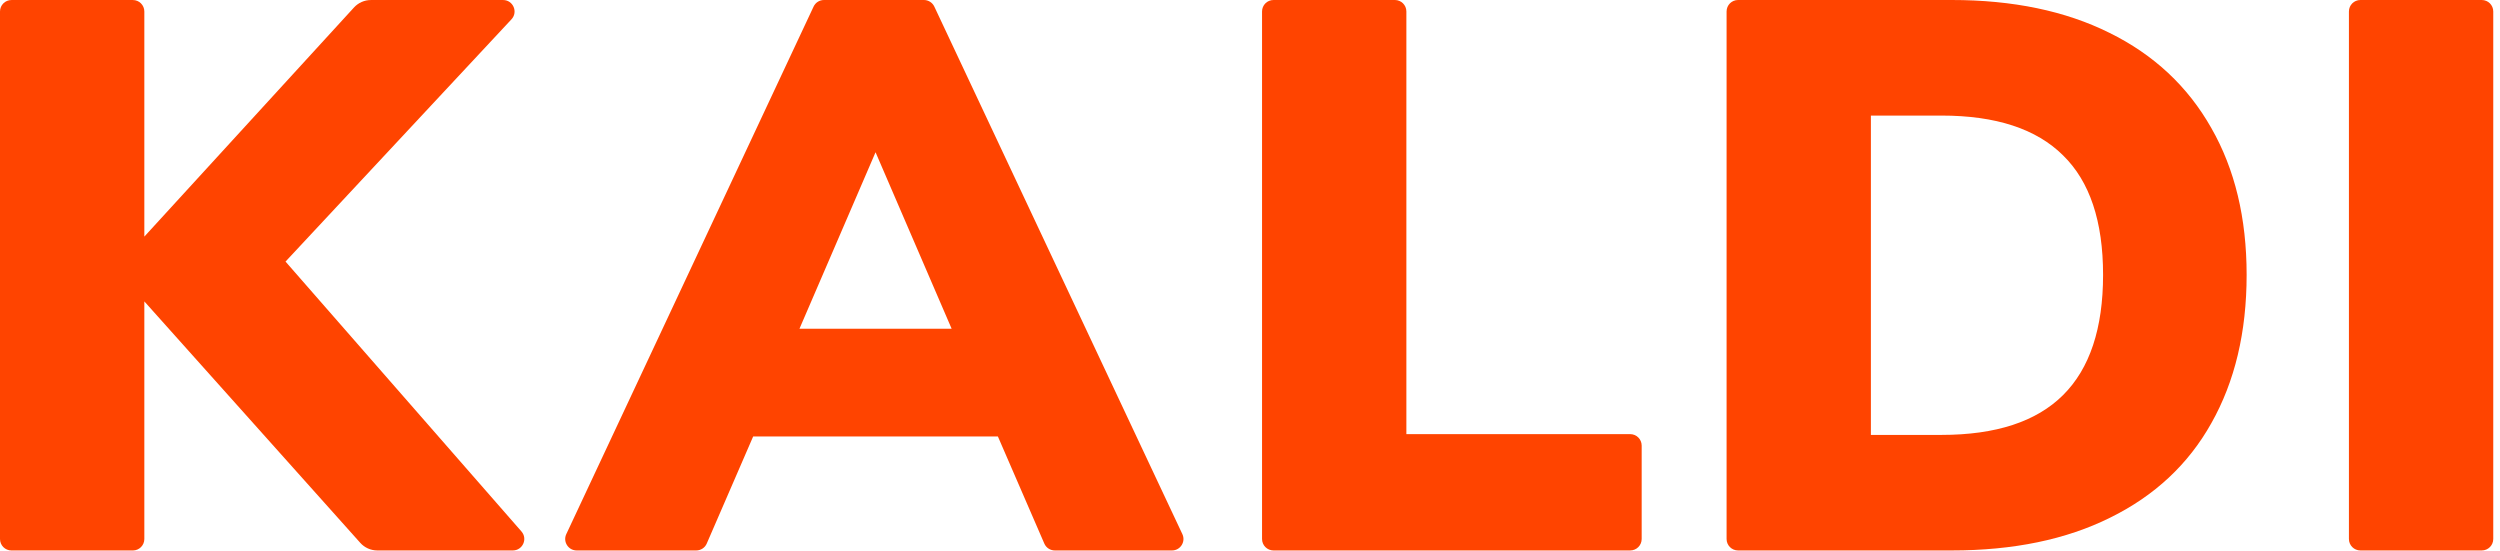
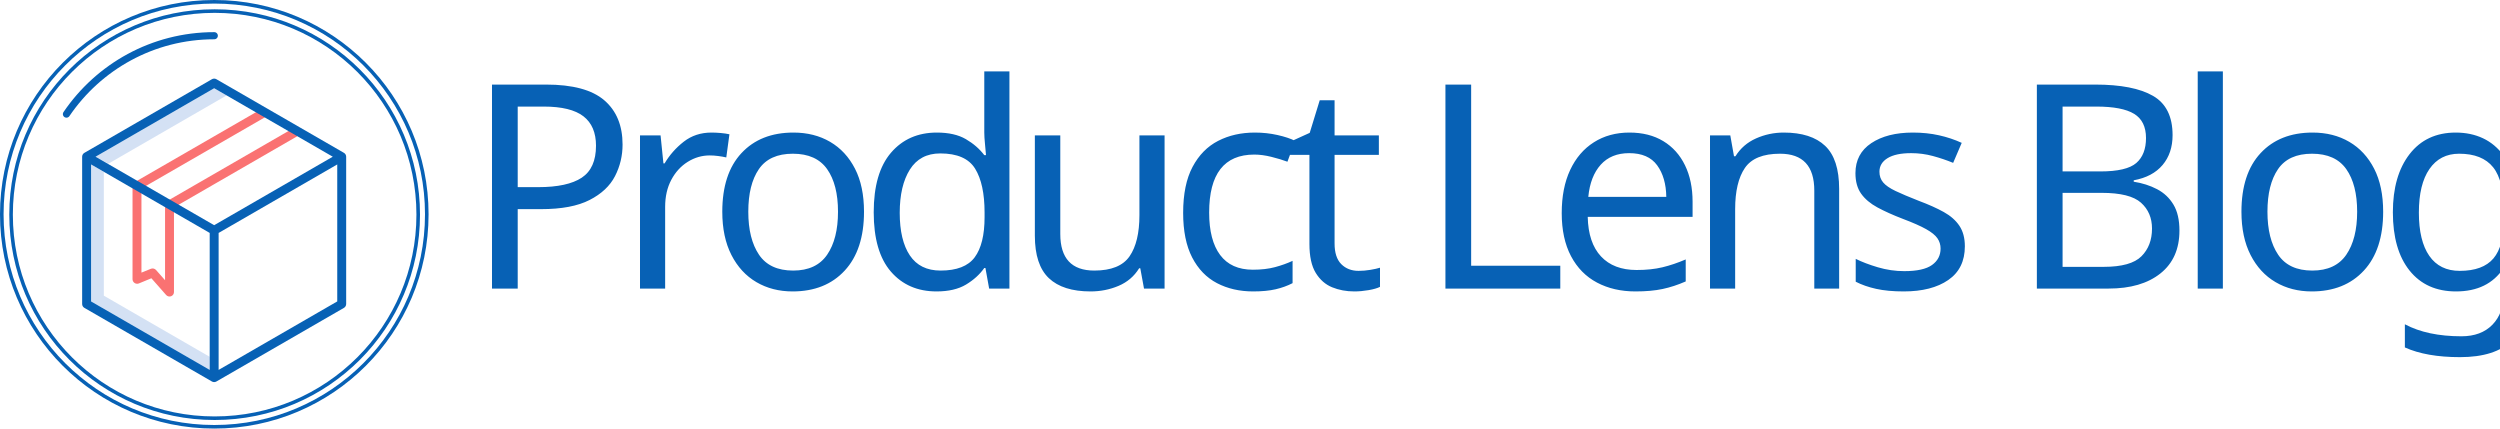
- <svg xmlns="http://www.w3.org/2000/svg" xmlns:xlink="http://www.w3.org/1999/xlink" viewBox="0 0 109 24">
-   <g transform="translate(-1470)">
-     <g style="mix-blend-mode:normal" transform="translate(1470)" fill="#f40">
-       <use xlink:href="#b" style="mix-blend-mode:normal" />
-       <use xlink:href="#c" style="mix-blend-mode:normal" />
-       <use xlink:href="#d" style="mix-blend-mode:normal" />
-       <use xlink:href="#e" style="mix-blend-mode:normal" />
-       <use xlink:href="#f" style="mix-blend-mode:normal" />
-     </g>
+ <svg xmlns="http://www.w3.org/2000/svg" width="3500px" height="600px" viewBox="0 0 3500 600" version="1.1">
+   <g id="Logo" stroke="none" stroke-width="1" fill="none" fill-rule="evenodd">
+     <polygon id="Path" fill="#D4E1F4" fill-rule="nonzero" points="151.619 229.216 317.255 133.587 299.821 123.521 133.762 219.395" />
+     <polygon id="Path" fill="#D4E1F4" fill-rule="nonzero" points="145.357 413.954 145.357 240.583 127.5 230.213 127.5 421.99 293.571 517.871 293.571 499.526" />
+     <path d="M234.196,281.359 C232.263,282.475 231.071,284.539 231.071,286.771 L231.071,392.321 L218.433,377.965 C216.599,375.956 213.709,375.299 211.187,376.318 L198.036,381.683 L198.036,263.915 L373.638,162.628 L367.473,151.802 L188.787,254.893 C186.823,255.996 185.586,258.054 185.536,260.306 L185.536,391.027 C185.613,393.135 186.712,395.073 188.481,396.223 C190.25,397.372 192.467,397.589 194.425,396.804 L211.958,389.579 L232.609,413.013 C234.33,414.966 237.08,415.651 239.516,414.734 C241.952,413.816 243.567,411.487 243.571,408.884 L243.571,290.379 L419.326,188.908 L413.076,178.082 L234.196,281.359 Z" id="Path" fill="#FA7272" fill-rule="nonzero" />
+     <path d="M481.518,213.989 L302.946,110.893 C301.013,109.776 298.63,109.776 296.696,110.893 L118.125,213.989 C116.191,215.106 115,217.169 115,219.402 L115,425.598 C115,427.831 116.191,429.894 118.125,431.011 L296.696,534.107 C298.63,535.223 301.012,535.223 302.946,534.107 L481.518,431.008 C483.452,429.892 484.643,427.828 484.643,425.596 L484.643,219.402 C484.643,217.169 483.452,215.106 481.518,213.989 Z M299.821,123.521 L465.88,219.395 L299.821,315.268 L133.762,219.395 L299.821,123.521 Z M127.5,230.213 L293.571,326.095 L293.571,517.871 L127.5,421.99 L127.5,230.213 Z M306.071,517.871 L306.071,326.095 L472.143,230.213 L472.143,421.99 L306.071,517.871 Z" id="Shape" fill="#0761B5" fill-rule="nonzero" />
+     <circle id="Oval-Copy-3" stroke="#0761B5" stroke-width="5" cx="300" cy="300" r="297.5" />
+     <circle id="Oval-Copy-4" stroke="#0761B5" stroke-width="5" cx="300.5" cy="300.5" r="285" />
+     <path d="M300,50 C213.909,50 137.981,93.517 93.014,159.753" id="Oval-Copy-4" stroke="#0761B5" stroke-width="10" stroke-linecap="round" />
+     <text id="Product-Lens-Blog" font-family="Nunito-Regular, Nunito" font-size="400" font-weight="normal" letter-spacing="-30" fill="#0761B5">
+       <tspan x="650" y="404">Product Lens Blog</tspan>
+     </text>
  </g>
-   <defs>
-     <path id="b" d="M22.735 23.171c.283.323.053.829-.376.829h-5.907c-.285 0-.556-.121-.745-.333l-9.414-10.526v10.36c0 .276-.224.5-.5.5h-5.293c-.276 0-.5-.224-.5-.5v-23c0-.276.224-.5.5-.5h5.293c.276 0 .5.224.5.5v9.815l9.141-9.99c.19-.207.457-.325.738-.325h5.762c.437 0 .664.521.366.841l-9.851 10.563 10.287 11.767z" />
-     <path id="c" d="M45.991 24c-.199 0-.38-.118-.459-.301l-2.024-4.669h-10.67l-2.024 4.669c-.079.183-.259.301-.459.301h-5.212c-.366 0-.608-.381-.453-.712l10.782-23c.082-.176.259-.288.453-.288h4.358c.194 0 .37.112.453.287l10.815 23c.156.332-.086.713-.452.713h-5.108zm-11.135-9.668h6.635l-3.317-7.694-3.317 7.694z" />
-     <path id="d" d="M55.525 24c-.276 0-.5-.224-.5-.5v-23c0-.276.224-.5.5-.5h5.293c.276 0 .5.224.5.5v18.428h9.759c.276 0 .5.224.5.5v4.072c0 .276-.224.5-.5.5h-15.552z" />
-     <path id="e" d="M75.279.5c0-.276.224-.5.5-.5h9.315c2.667 0 4.959.477 6.874 1.43 1.938.953 3.42 2.338 4.446 4.153 1.026 1.793 1.539 3.926 1.539 6.4 0 2.496-.513 4.652-1.539 6.468-1.003 1.793-2.474 3.166-4.412 4.119-1.915.953-4.218 1.43-6.908 1.43h-9.315c-.276 0-.5-.224-.5-.5v-23zm9.37 18.462c2.371 0 4.138-.579 5.301-1.736 1.163-1.157 1.744-2.905 1.744-5.242 0-2.338-.581-4.074-1.744-5.209-1.163-1.157-2.93-1.736-5.301-1.736h-3.078v13.923h3.078z" />
-     <path id="f" d="M102.913 24c-.276 0-.5-.224-.5-.5v-23c0-.276.224-.5.5-.5h5.293c.276 0 .5.224.5.5v23c0 .276-.224.5-.5.5h-5.293z" />
-   </defs>
</svg>
